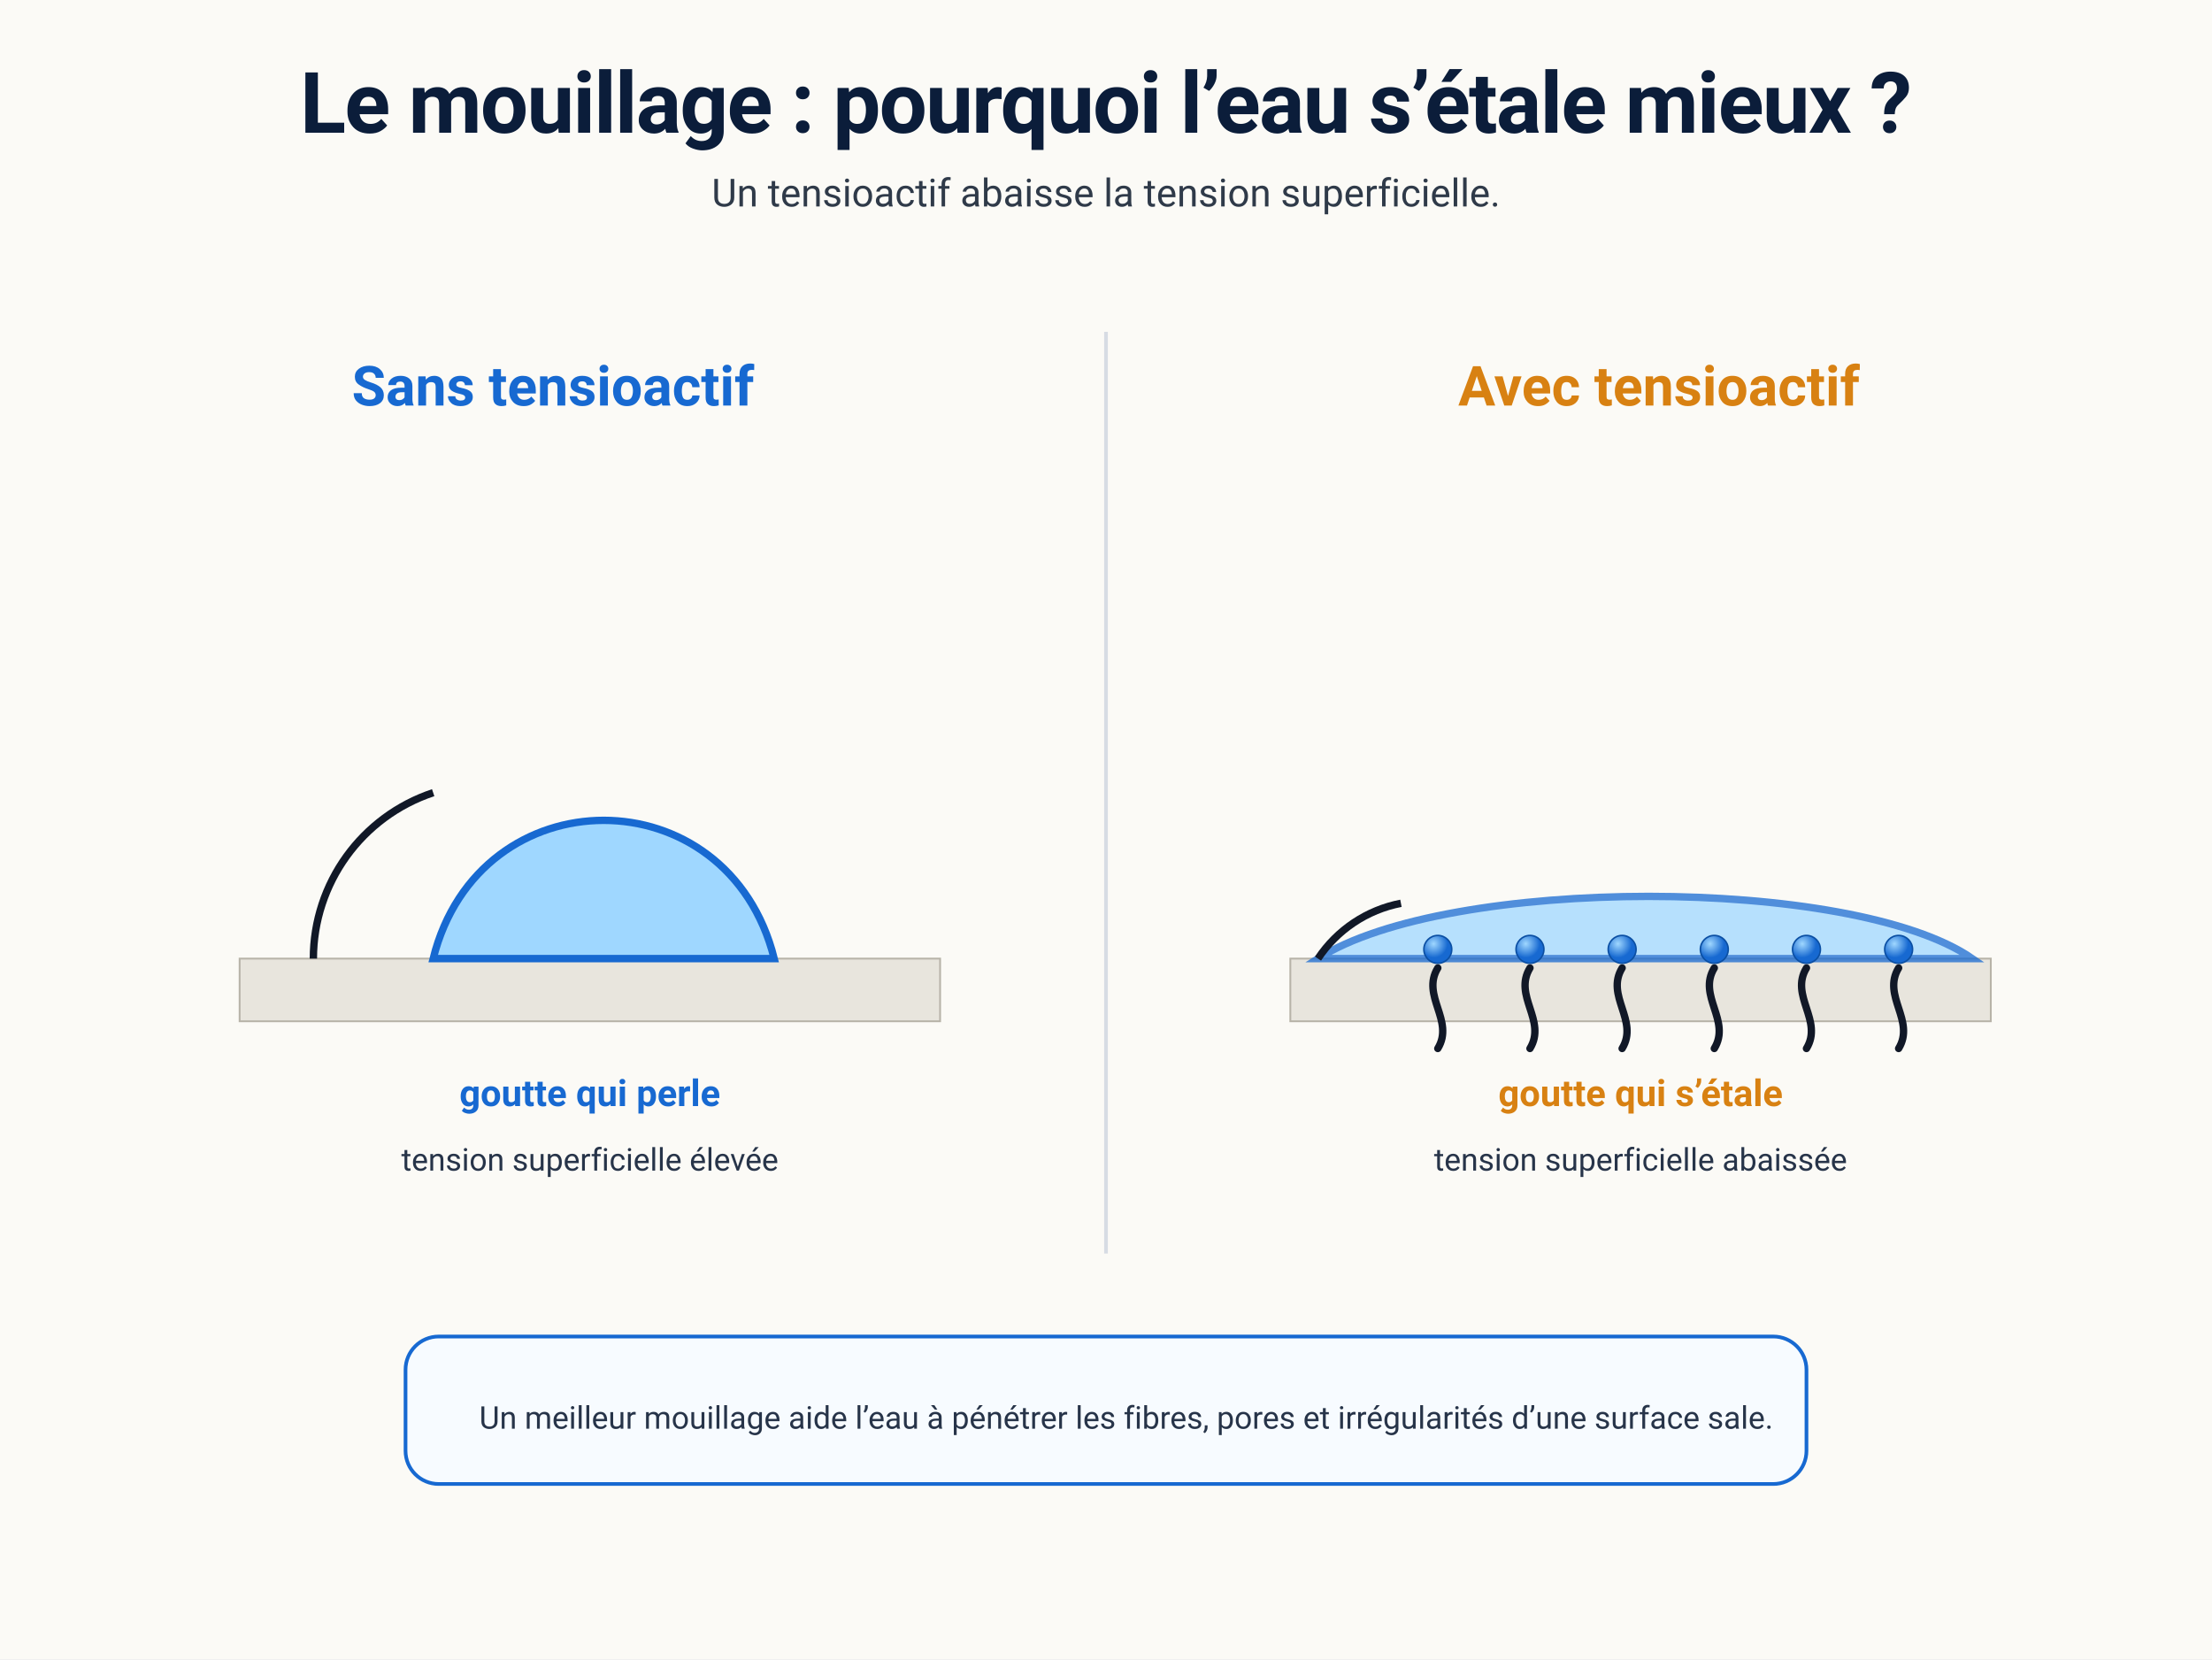
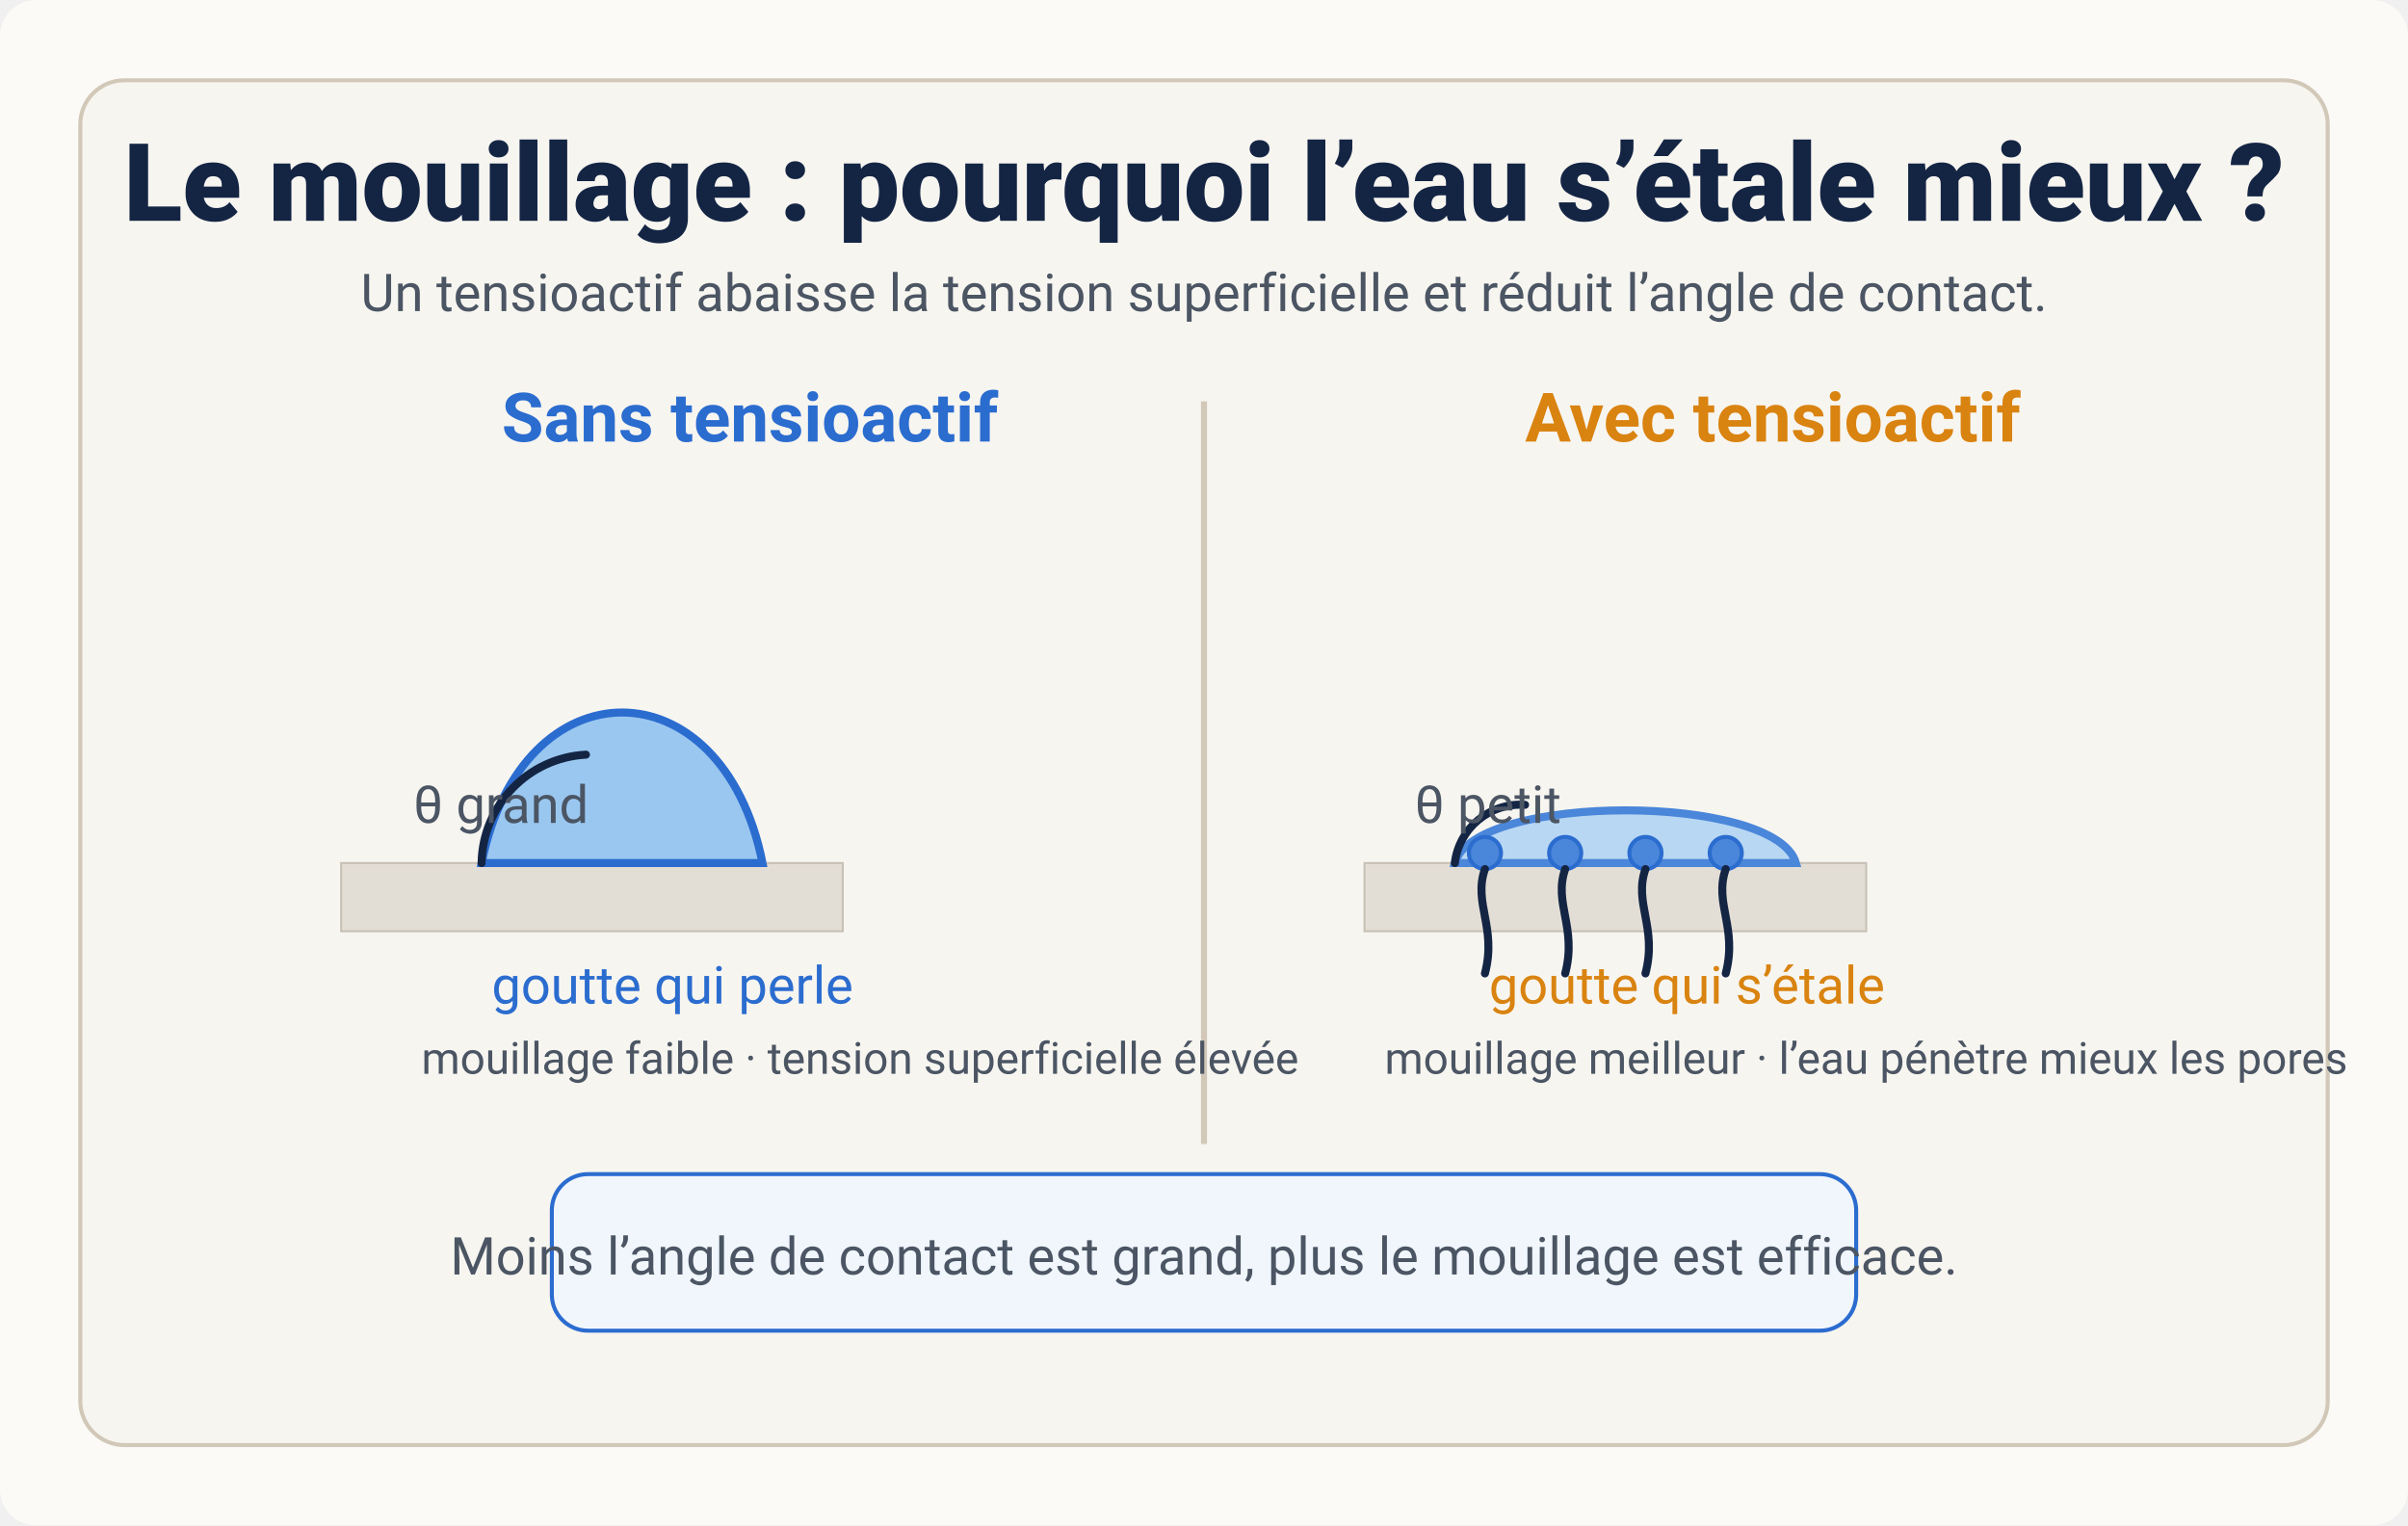
- <svg xmlns="http://www.w3.org/2000/svg" width="1200" height="900" viewBox="0 0 1200 900" role="img" aria-labelledby="title desc">
+ <svg xmlns="http://www.w3.org/2000/svg" width="1200" height="760" viewBox="0 0 1200 760">
+   <style>
+   .bg { fill:#FBFAF7; }
+   .panel { fill:#F7F5F0; stroke:#D2C8B8; stroke-width:2; }
+   .panelBlue { fill:#F1F6FD; stroke:#2B6CCF; stroke-width:2; }
+   .panelOrange { fill:#FCF5E8; stroke:#D98310; stroke-width:2; }
+   .panelGreen { fill:#EFF7F1; stroke:#2C7A48; stroke-width:2; }
+   .ink { fill:#142544; font-family:Roboto,Arial,sans-serif; }
+   .muted { fill:#4B5563; font-family:Roboto,Arial,sans-serif; }
+   .small { font-size:22px; }
+   .body { font-size:26px; }
+   .h1 { font-size:54px; font-weight:800; }
+   .h2 { font-size:34px; font-weight:700; }
+   .h3 { font-size:30px; font-weight:700; }
+   .note { font-size:20px; }
+   .caption { font-size:24px; }
+   .blue { fill:#2B6CCF; }
+   .orange { fill:#D98310; }
+   .green { fill:#2C7A48; }
+   .darkstroke { stroke:#142544; stroke-width:4; fill:none; stroke-linecap:round; stroke-linejoin:round; }
+   .bluestroke { stroke:#2B6CCF; stroke-width:4; fill:none; stroke-linecap:round; stroke-linejoin:round; }
+   .orangestroke { stroke:#D98310; stroke-width:4; fill:none; stroke-linecap:round; stroke-linejoin:round; }
+   .redstroke { stroke:#D1495B; stroke-width:3.5; fill:none; stroke-linecap:round; stroke-linejoin:round; }
+   .dash { stroke-dasharray:9 9; }
+ </style>
  <defs>
-     <style>
- .title{font:700 46px Roboto,Arial,sans-serif;fill:#0b1d3a;letter-spacing:-.8px}
- .subtitle{font:400 21px Roboto,Arial,sans-serif;fill:#2f3a49}
- .h2{font:700 30px Roboto,Arial,sans-serif;fill:#0b1d3a}
- .label{font:600 20px Roboto,Arial,sans-serif;fill:#0b1d3a}
- .small{font:400 17px Roboto,Arial,sans-serif;fill:#273449}
- .tiny{font:400 14px Roboto,Arial,sans-serif;fill:#4b5563}
- .mono{font:500 19px Roboto,Arial,sans-serif;fill:#111827}
- .box{fill:#fff;stroke:#d7dce3;stroke-width:2}
- .info{fill:#f7fbff;stroke:#1769d1;stroke-width:2}
- .warn{fill:#fff9ed;stroke:#d88112;stroke-width:2}
- .blue{fill:#1769d1}.orange{fill:#d88112}.green{fill:#237047}.purple{fill:#6a3aa8}.red{fill:#b84b3f}.muted{fill:#667085}
- .tail{fill:none;stroke:#111827;stroke-width:4;stroke-linecap:round}
- .line{stroke:#d7dce3;stroke-width:2}
- </style>
-     <radialGradient id="headBlue" cx="35%" cy="30%">
-       <stop offset="0" stop-color="#9fd7ff" />
-       <stop offset="1" stop-color="#1769d1" />
-     </radialGradient>
-     <radialGradient id="headOrange" cx="35%" cy="30%">
-       <stop offset="0" stop-color="#ffe19a" />
-       <stop offset="1" stop-color="#d88112" />
-     </radialGradient>
-     <marker id="arrow" markerWidth="10" markerHeight="10" refX="8" refY="3" orient="auto">
-       <path d="M0,0 L0,6 L9,3 z" fill="#111827" />
+     <marker id="arrow" markerWidth="12" markerHeight="12" refX="10" refY="6" orient="auto">
+       <path d="M0,0 L12,6 L0,12 z" fill="#142544" />
    </marker>
-     <marker id="arrowBlue" markerWidth="10" markerHeight="10" refX="8" refY="3" orient="auto">
-       <path d="M0,0 L0,6 L9,3 z" fill="#1769d1" />
+     <marker id="blueArrow" markerWidth="12" markerHeight="12" refX="10" refY="6" orient="auto">
+       <path d="M0,0 L12,6 L0,12 z" fill="#2B6CCF" />
    </marker>
-     <marker id="arrowOrange" markerWidth="10" markerHeight="10" refX="8" refY="3" orient="auto">
-       <path d="M0,0 L0,6 L9,3 z" fill="#d88112" />
+     <marker id="orangeArrow" markerWidth="12" markerHeight="12" refX="10" refY="6" orient="auto">
+       <path d="M0,0 L12,6 L0,12 z" fill="#D98310" />
+     </marker>
+     <marker id="redArrow" markerWidth="10" markerHeight="10" refX="8" refY="5" orient="auto">
+       <path d="M0,0 L10,5 L0,10 z" fill="#D1495B" />
    </marker>
  </defs>
-   <rect width="100%" height="100%" fill="#fbfaf6" />
-   <text x="600.0" y="72" text-anchor="middle" class="title">Le mouillage : pourquoi l’eau s’étale mieux ?</text>
-   <text x="600.0" y="112" text-anchor="middle" class="subtitle">Un tensioactif abaisse la tension superficielle.</text>
-   <line x1="600" y1="180" x2="600" y2="680" class="line" />
-   <text x="300" y="220" class="h2 blue" text-anchor="middle">Sans tensioactif</text>
-   <text x="900" y="220" class="h2 orange" text-anchor="middle">Avec tensioactif</text>
-   <rect x="130" y="520" width="380" height="34" fill="#e8e5dd" stroke="#b7b3a8" />
-   <path d="M235 520 C260 420 395 420 420 520 Z" fill="#9fd7ff" stroke="#1769d1" stroke-width="4" />
-   <path d="M170 520 A95 95 0 0 1 235 430" fill="none" stroke="#111827" stroke-width="4" />
-   <text x="320" y="600" text-anchor="middle" class="label blue">goutte qui perle</text>
-   <text x="320" y="635" text-anchor="middle" class="small">tension superficielle élevée</text>
-   <rect x="700" y="520" width="380" height="34" fill="#e8e5dd" stroke="#b7b3a8" />
-   <path d="M715 520 C785 475 1005 475 1070 520 Z" fill="#9fd7ff" opacity=".75" stroke="#1769d1" stroke-width="4" />
-   <circle cx="780" cy="515" r="7.56" fill="url(#headBlue)" stroke="#0b4fa3" stroke-width="0.84" />
-   <path d="M780 525.08 C770.76 540.2 789.24 553.64 780 568.76" class="tail" stroke-width="1.68" />
-   <circle cx="830" cy="515" r="7.56" fill="url(#headBlue)" stroke="#0b4fa3" stroke-width="0.84" />
-   <path d="M830 525.08 C820.76 540.2 839.24 553.64 830 568.76" class="tail" stroke-width="1.68" />
-   <circle cx="880" cy="515" r="7.56" fill="url(#headBlue)" stroke="#0b4fa3" stroke-width="0.84" />
-   <path d="M880 525.08 C870.76 540.2 889.24 553.64 880 568.76" class="tail" stroke-width="1.68" />
-   <circle cx="930" cy="515" r="7.56" fill="url(#headBlue)" stroke="#0b4fa3" stroke-width="0.84" />
-   <path d="M930 525.08 C920.76 540.2 939.24 553.64 930 568.76" class="tail" stroke-width="1.68" />
-   <circle cx="980" cy="515" r="7.56" fill="url(#headBlue)" stroke="#0b4fa3" stroke-width="0.84" />
-   <path d="M980 525.08 C970.76 540.2 989.24 553.64 980 568.76" class="tail" stroke-width="1.68" />
-   <circle cx="1030" cy="515" r="7.56" fill="url(#headBlue)" stroke="#0b4fa3" stroke-width="0.84" />
-   <path d="M1030 525.08 C1020.76 540.2 1039.24 553.64 1030 568.76" class="tail" stroke-width="1.68" />
-   <path d="M715 520 A70 70 0 0 1 760 490" fill="none" stroke="#111827" stroke-width="4" />
-   <text x="890" y="600" text-anchor="middle" class="label orange">goutte qui s’étale</text>
-   <text x="890" y="635" text-anchor="middle" class="small">tension superficielle abaissée</text>
-   <rect x="220" y="725" width="760" height="80" rx="18" class="info" />
-   <text x="260" y="775" class="small">Un meilleur mouillage aide l’eau à pénétrer les fibres, pores et irrégularités d’une surface sale.</text>
+   <rect class="bg" x="0" y="0" width="1200" height="760" rx="18" />
+   <rect class="panel" x="40" y="40" width="1120" height="680" rx="22" />
+   <text class="ink h1" x="600" y="110" text-anchor="middle">Le mouillage : pourquoi l’eau s’étale mieux ?</text>
+   <text class="muted body" x="600" y="155" text-anchor="middle">Un tensioactif abaisse la tension superficielle et réduit l’angle de contact.</text>
+   <line x1="600" y1="200" x2="600" y2="570" stroke="#D2C8B8" stroke-width="3" />
+   <text class="ink h2 blue" x="250" y="220">Sans tensioactif</text>
+   <text class="ink h2 orange" x="760" y="220">Avec tensioactif</text>
+   <rect x="170" y="430" width="250" height="34" fill="#E3DED5" stroke="#C7C0B5" />
+   <path d="M240 430 C260 330, 360 330, 380 430 Z" fill="#9AC7F0" stroke="#2B6CCF" stroke-width="4" />
+   <path d="M240 430 A55 55 0 0 1 292 376" class="darkstroke" />
+   <text class="muted body" x="206" y="410">θ grand</text>
+   <text class="ink body blue" x="245" y="500">goutte qui perle</text>
+   <text class="muted small" x="210" y="535">mouillage faible · tension superficielle élevée</text>
+   <rect x="680" y="430" width="250" height="34" fill="#E3DED5" stroke="#C7C0B5" />
+   <path d="M725 430 C735 395, 885 395, 895 430 Z" fill="#B7D7F3" stroke="#4A86D9" stroke-width="4" />
+   <path d="M725 430 A33 33 0 0 1 760 401" class="darkstroke" />
+   <text class="muted body" x="705" y="410">θ petit</text>
+   <circle cx="740" cy="425" r="8" fill="#4A86D9" stroke="#2B6CCF" stroke-width="2" />
+   <path d="M740 433 C734 450, 746 462, 740 485" class="darkstroke" stroke-width="3" />
+   <circle cx="780" cy="425" r="8" fill="#4A86D9" stroke="#2B6CCF" stroke-width="2" />
+   <path d="M780 433 C774 450, 786 462, 780 485" class="darkstroke" stroke-width="3" />
+   <circle cx="820" cy="425" r="8" fill="#4A86D9" stroke="#2B6CCF" stroke-width="2" />
+   <path d="M820 433 C814 450, 826 462, 820 485" class="darkstroke" stroke-width="3" />
+   <circle cx="860" cy="425" r="8" fill="#4A86D9" stroke="#2B6CCF" stroke-width="2" />
+   <path d="M860 433 C854 450, 866 462, 860 485" class="darkstroke" stroke-width="3" />
+   <text class="ink body orange" x="742" y="500">goutte qui s’étale</text>
+   <text class="muted small" x="690" y="535">mouillage meilleur · l’eau pénètre mieux les pores</text>
+   <rect class="panelBlue" x="275" y="585" width="650" height="78" rx="18" />
+   <text class="muted body" x="600" y="635" text-anchor="middle">Moins l’angle de contact est grand, plus le mouillage est efficace.</text>
</svg>
